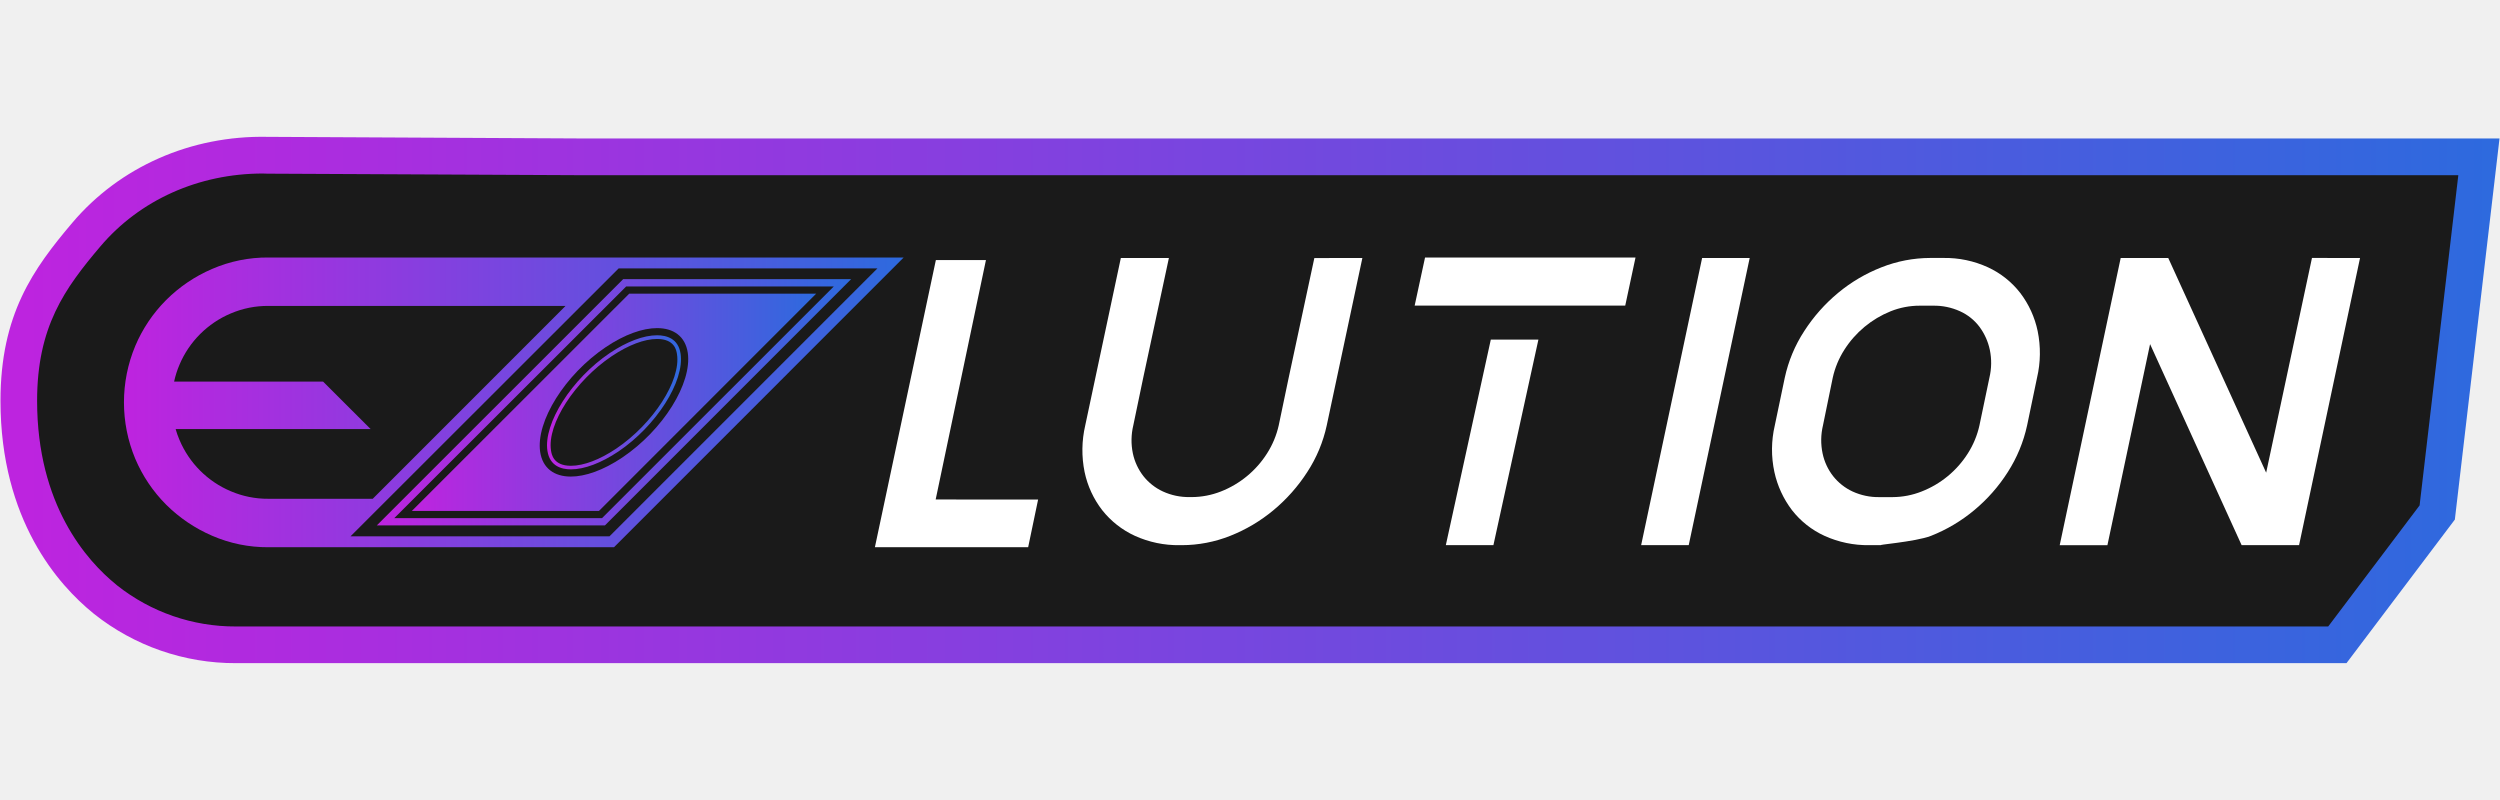
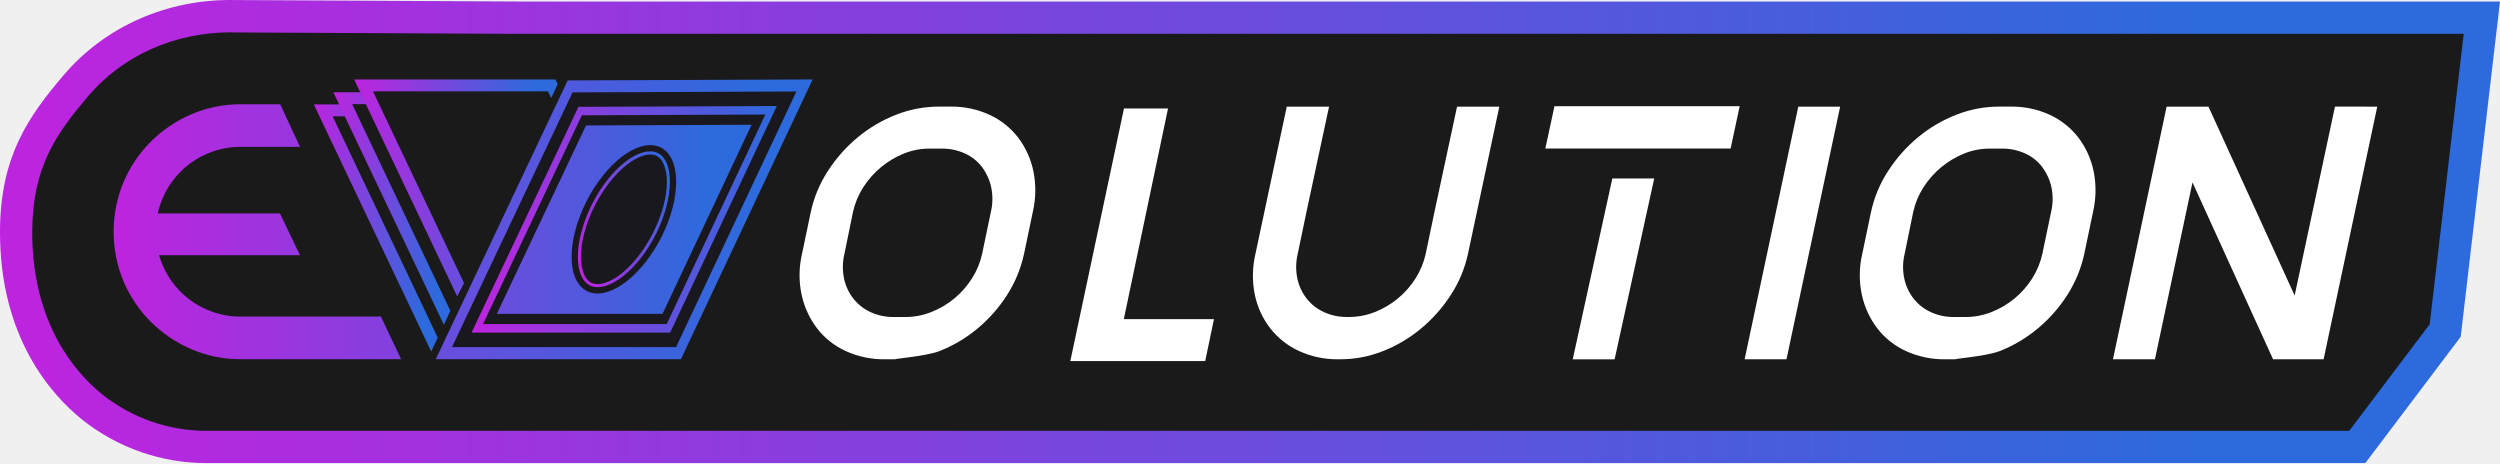
- <svg xmlns="http://www.w3.org/2000/svg" width="200" height="64" viewBox="0 0 304 64">
+ <svg xmlns="http://www.w3.org/2000/svg" viewBox="0 0 1257.959 233">
  <defs>
-     <linearGradient id="linear0" x1="0" x2="1106.58" y1="116.5" y2="116.5" gradientTransform="matrix(.27462 0 0 .27468 .058 0)" gradientUnits="userSpaceOnUse">
-       <stop offset=".01" style="stop-color:#bd24df;stop-opacity:1" />
-       <stop offset="1" style="stop-color:#2d6ade;stop-opacity:1" />
+     <style>
+       .cls-1{fill:#1a1a1a;fill-rule:evenodd}
+       .cls-2{fill:url(#linear-gradient-1)}
+       .cls-3{fill:#ffffff}
+       .cls-4{fill:url(#linear-gradient-2)}
+       .cls-5{fill:url(#linear-gradient-3)}
+       .cls-6{fill:#1a181f}
+       .cls-7{fill:url(#linear-gradient-4)}
+       .cls-8{fill:url(#linear-gradient-5)}
+       .cls-9{fill:url(#linear-gradient-6)}
+       .cls-10{fill:url(#linear-gradient-7)}
+       .cls-11{fill:url(#linear-gradient-8)}
+       .cls-12{fill:url(#linear-gradient-9)}
+       .cls-13{opacity:0.48}
+     </style>
+     <linearGradient id="linear-gradient-1" x1="-0.01" y1="116.524" x2="1106.57" y2="116.524" gradientUnits="userSpaceOnUse">
+       <stop offset="0.01" stop-color="#bd24df" />
+       <stop offset="1" stop-color="#2d6ade" />
    </linearGradient>
-     <linearGradient id="linear1" x1="242.01" x2="301.33" y1="117.54" y2="117.54" gradientTransform="matrix(.27462 0 0 .27468 .058 0)" gradientUnits="userSpaceOnUse">
-       <stop offset=".01" style="stop-color:#bd24df;stop-opacity:1" />
-       <stop offset="1" style="stop-color:#2d6ade;stop-opacity:1" />
+     <linearGradient id="linear-gradient-2" x1="57.164" y1="116.602" x2="402.414" y2="116.602" gradientUnits="userSpaceOnUse">
+       <stop offset="0.01" stop-color="#bd24df" />
+       <stop offset="1" stop-color="#2d6ade" />
    </linearGradient>
-     <linearGradient id="linear2" x1="54.68" x2="399.93" y1="117.54" y2="117.54" gradientTransform="matrix(.27462 0 0 .27468 .058 0)" gradientUnits="userSpaceOnUse">
-       <stop offset=".01" style="stop-color:#bd24df;stop-opacity:1" />
-       <stop offset="1" style="stop-color:#2d6ade;stop-opacity:1" />
+     <linearGradient id="linear-gradient-3" x1="-0.784" y1="110.352" x2="378.109" y2="110.352" gradientUnits="userSpaceOnUse">
+       <stop offset="0.01" stop-color="#bd24df" />
+       <stop offset="1" stop-color="#2d6ade" />
    </linearGradient>
-     <linearGradient id="linear3" x1="166.66" x2="376.7" y1="117.53" y2="117.53" gradientTransform="matrix(.27462 0 0 .27468 .058 0)" gradientUnits="userSpaceOnUse">
-       <stop offset=".01" style="stop-color:#bd24df;stop-opacity:1" />
-       <stop offset="1" style="stop-color:#2d6ade;stop-opacity:1" />
+     <linearGradient id="linear-gradient-4" x1="237.293" y1="110.352" x2="390.902" y2="110.352" gradientUnits="userSpaceOnUse">
+       <stop offset="0.01" stop-color="#bd24df" />
+       <stop offset="1" stop-color="#2d6ade" />
    </linearGradient>
-     <linearGradient id="linear4" x1="182.14" x2="361.21" y1="117.53" y2="117.53" gradientTransform="matrix(.27462 0 0 .27468 .058 0)" gradientUnits="userSpaceOnUse">
-       <stop offset=".01" style="stop-color:#bd24df;stop-opacity:1" />
-       <stop offset="1" style="stop-color:#2d6ade;stop-opacity:1" />
+     <linearGradient id="linear-gradient-5" x1="101.272" y1="110.352" x2="357.357" y2="110.352" gradientUnits="userSpaceOnUse">
+       <stop offset="0.01" stop-color="#bd24df" />
+       <stop offset="1" stop-color="#2d6ade" />
+     </linearGradient>
+     <linearGradient id="linear-gradient-6" x1="286.168" y1="119.185" x2="341.704" y2="101.514" gradientUnits="userSpaceOnUse">
+       <stop offset="0.01" stop-color="#bd24df" />
+       <stop offset="1" stop-color="#2d6ade" />
+     </linearGradient>
+     <linearGradient id="linear-gradient-7" x1="157.89" y1="114.695" x2="212.756" y2="114.695" gradientUnits="userSpaceOnUse">
+       <stop offset="0.01" stop-color="#bd24df" />
+       <stop offset="1" stop-color="#2d6ade" />
+     </linearGradient>
+     <linearGradient id="linear-gradient-8" x1="167.726" y1="104.907" x2="219.53" y2="104.907" gradientUnits="userSpaceOnUse">
+       <stop offset="0.01" stop-color="#bd24df" />
+       <stop offset="1" stop-color="#2d6ade" />
+     </linearGradient>
+     <linearGradient id="linear-gradient-9" x1="178.185" y1="94.564" x2="268.31" y2="94.564" gradientUnits="userSpaceOnUse">
+       <stop offset="0.01" stop-color="#bd24df" />
+       <stop offset="1" stop-color="#2d6ade" />
    </linearGradient>
  </defs>
-   <g id="surface1">
-     <path d="M126.008 2.434h175.426l-5.067 43.242L284.22 61.77l-261.457-.067c-2.934.067-10.043-5.523-10.043-5.523-4.633-3.473-10.438-10.332-10.438-22 .008-9.239 3.977-17.672 8.211-22.293 5.73-6.239 13.586-9.785 21.543-9.653l39.117.196Zm0 0" style="stroke:none;fill-rule:evenodd;fill:#1a1a1a;fill-opacity:1" />
-     <path d="M285.332 64H28.692a27.57 27.57 0 0 1-17.266-5.996l-.106-.09C7.11 54.5.06 46.605.06 32.098c0-10.493 3.96-16.016 8.742-21.66C14.57 3.637 23.223-.187 32.527 0l38.856.2H303.94l-5.43 46.34ZM31.961 4.46c-7.8 0-14.969 3.216-19.758 8.868-4.355 5.133-7.691 9.774-7.691 18.774 0 12.656 6.02 19.433 9.613 22.343l.113.098a23.1 23.1 0 0 0 14.453 4.996H283.11l11.114-14.723 4.707-40.148H71.37l-38.894-.191Zm0 0" style="stroke:none;fill-rule:nonzero;fill:url(#linear0)" />
-     <path d="m126.234 44.105-1.21 5.797h-18.637l7.414-34.918h6.09l-6.114 29.114Zm39.43-29.371-4.332 20.356a16.9 16.9 0 0 1-2.367 5.668 20.4 20.4 0 0 1-4.106 4.637 19.3 19.3 0 0 1-5.265 3.125 16 16 0 0 1-5.895 1.132h-.25a12.7 12.7 0 0 1-5.441-1.132 10.8 10.8 0 0 1-3.98-3.125 11.4 11.4 0 0 1-2.141-4.637 13.3 13.3 0 0 1 .078-5.668l4.328-20.356h5.844l-3.121 14.559-1.207 5.793a7.8 7.8 0 0 0-.055 3.398 6.8 6.8 0 0 0 1.285 2.774 6.5 6.5 0 0 0 2.367 1.863c1.02.469 2.13.7 3.25.684h.254a9.8 9.8 0 0 0 3.55-.68 11.7 11.7 0 0 0 5.618-4.637 10.7 10.7 0 0 0 1.414-3.398l1.211-5.793 3.121-14.559Zm33.215-.062-1.25 5.848h-25.606l1.262-5.848Zm-11.809 9.984-5.472 24.996h-5.786l5.47-24.996Zm25.692-9.922-7.414 34.918h-5.786l7.415-34.918Zm34.941 14.563-1.207 5.793a17.3 17.3 0 0 1-2.344 5.668 19.9 19.9 0 0 1-4.082 4.637 19.2 19.2 0 0 1-5.261 3.125c-1.922.753-7.192 1.132-5.895 1.132h-1.613a12.7 12.7 0 0 1-5.438-1.132 10.6 10.6 0 0 1-3.957-3.125 11.8 11.8 0 0 1-2.14-4.637 12.9 12.9 0 0 1 .05-5.668l1.211-5.793a16.9 16.9 0 0 1 2.368-5.676 20.4 20.4 0 0 1 4.105-4.637 19.2 19.2 0 0 1 5.29-3.12 16.2 16.2 0 0 1 5.917-1.137h1.61a12.5 12.5 0 0 1 5.417 1.136 10.6 10.6 0 0 1 3.93 3.121 11.56 11.56 0 0 1 2.117 4.637c.383 1.875.36 3.813-.078 5.676M240.7 35.09l1.211-5.793a7.8 7.8 0 0 0 .05-3.402 7.2 7.2 0 0 0-1.26-2.797 6.1 6.1 0 0 0-2.368-1.891 7.6 7.6 0 0 0-3.273-.676h-1.61a9.5 9.5 0 0 0-3.539.676 11.98 11.98 0 0 0-5.64 4.688 10.5 10.5 0 0 0-1.41 3.402l-1.188 5.793a7.75 7.75 0 0 0-.047 3.402 6.7 6.7 0 0 0 1.285 2.77 6.5 6.5 0 0 0 2.367 1.867c1.016.465 2.13.7 3.246.68h1.614a9.7 9.7 0 0 0 3.535-.684 11.68 11.68 0 0 0 5.621-4.637 10.6 10.6 0 0 0 1.406-3.398m22.96-20.356 15.926 34.918h-7.004l-11.133-24.449-5.187 24.45h-5.801l7.414-34.919Zm23.32 0-7.414 34.918-4.02-8.726 5.59-26.2Zm0 0" style="stroke:none;fill-rule:nonzero;fill:#fff;fill-opacity:1" />
-     <path d="M69.422 40.434c1.648 0 3.687-.774 5.77-2.168 4.605-3.106 8.074-8.543 7.566-11.899-.274-1.847-1.703-2.238-2.852-2.238-1.644 0-3.687.77-5.765 2.168-4.606 3.105-8.079 8.55-7.575 11.883.282 1.86 1.707 2.254 2.856 2.254m4.969-13.762c2.004-1.348 3.96-2.094 5.515-2.094 2.14 0 2.352 1.406 2.418 1.867.485 3.192-2.902 8.438-7.383 11.461C72.937 39.254 70.977 40 69.421 40c-2.136 0-2.35-1.406-2.421-1.871-.484-3.2 2.902-8.441 7.39-11.457m0 0" style="stroke:none;fill-rule:nonzero;fill:url(#linear1)" />
-     <path d="M32.633 14.672a16.9 16.9 0 0 0-6.848 1.394 17.9 17.9 0 0 0-5.586 3.782 17.6 17.6 0 0 0-3.754 5.586 17.8 17.8 0 0 0 0 13.707 17.6 17.6 0 0 0 3.754 5.582 18.1 18.1 0 0 0 5.586 3.78 16.9 16.9 0 0 0 6.848 1.4h42.031l35.223-35.231ZM28.07 43.098a11.7 11.7 0 0 1-6.246-6.246q-.275-.646-.469-1.32h23.711l-5.78-5.77H21.171q.23-1.056.652-2.047a11.72 11.72 0 0 1 6.246-6.242 11.4 11.4 0 0 1 4.563-.914h36.14L45.324 44.012H32.633a11.4 11.4 0 0 1-4.563-.914m46.047 5.476H42.625L75.23 15.996h31.465Zm0 0" style="stroke:none;fill-rule:nonzero;fill:url(#linear2)" />
-     <path d="M75.777 17.305 45.824 47.246h27.739l29.933-29.941Zm-2.574 29.062H47.941l28.204-28.176h25.246Zm0 0" style="stroke:none;fill-rule:nonzero;fill:url(#linear3)" />
-     <path d="m72.832 45.492 26.41-26.418H76.508l-26.43 26.418Zm.824-19.918c2.301-1.55 4.496-2.316 6.25-2.316 2.008 0 3.426 1.008 3.727 2.992.547 3.707-3.004 9.414-7.965 12.746-2.305 1.55-4.504 2.316-6.254 2.316-2.012 0-3.43-1.007-3.73-2.996-.543-3.707 3.027-9.41 7.972-12.742m0 0" style="stroke:none;fill-rule:nonzero;fill:url(#linear4)" />
+   <g id="Capa_2">
+     <g id="Capa_1">
+       <path d="M610.019 8.884 L1248.829 8.884 L1230.379 166.314 L1186.139 224.904 L82.67 224.664 C71.99 224.904 46.09 204.554 46.09 204.554 C29.23 191.904 8.09 166.944 8.09 124.464 C8.11 90.824 22.57 60.124 37.99 43.294 C58.85 20.594 87.46 7.674 116.43 8.164 L258.88 8.864 Z" class="cls-1" />
+       <path d="M1190.189 233.024 L104.26 233.024 C81.431 233.107 59.255 225.407 41.39 211.194 L41 210.874 C25.67 198.434 0 169.694 0 116.874 C-0.01 78.684 14.41 58.574 31.83 38.024 C52.83 13.264 84.34 -0.656 118.23 0.024 L259.71 0.754 L1257.959 0.754 L1238.189 169.454 Z M116.16 16.264 C87.76 16.264 61.66 27.964 44.21 48.544 C28.36 67.234 16.21 84.134 16.21 116.894 C16.21 162.974 38.13 187.644 51.21 198.244 L51.63 198.594 C66.6 210.456 85.16 216.871 104.26 216.784 L1182.099 216.784 L1222.569 163.184 L1239.699 17.024 L609.969 17.024 L259.67 17.024 L118.04 16.324 Z" class="cls-2" />
+       <polygon points="610.849,160.594 606.439,181.694 538.569,181.694 565.569,54.574 587.739,54.574 565.489,160.574" class="cls-3" />
+       <path d="M754.429 53.664 L738.649 127.774 C737.057 135.122 734.136 142.117 730.029 148.414 C725.934 154.766 720.892 160.455 715.079 165.284 C709.34 170.08 702.868 173.923 695.909 176.664 C689.081 179.385 681.799 180.783 674.449 180.784 L673.529 180.784 C666.702 180.894 659.936 179.486 653.719 176.664 C648.053 174.076 643.086 170.175 639.229 165.284 C635.377 160.329 632.709 154.558 631.429 148.414 C630.031 141.594 630.127 134.553 631.709 127.774 L647.479 53.664 L668.759 53.664 L657.389 106.664 L652.989 127.754 C652.015 131.816 651.95 136.044 652.799 140.134 C653.574 143.809 655.174 147.259 657.479 150.224 C659.78 153.132 662.733 155.458 666.099 157.014 C669.808 158.713 673.85 159.56 677.929 159.494 L678.849 159.494 C683.276 159.491 687.663 158.653 691.779 157.024 C700.223 153.72 707.391 147.806 712.239 140.144 C714.659 136.351 716.398 132.165 717.379 127.774 L721.789 106.684 L733.159 53.684 Z" class="cls-3" />
+       <path d="M875.379 53.434 L870.819 74.724 L777.589 74.724 L782.179 53.434 Z M832.379 89.794 L812.449 180.794 L791.379 180.794 L811.299 89.794 Z" class="cls-3" />
+       <polygon points="925.929,53.664 898.929,180.784 877.869,180.784 904.869,53.664" class="cls-3" />
+       <path d="M1053.169 106.684 L1048.769 127.774 C1047.178 135.107 1044.289 142.097 1040.239 148.414 C1036.194 154.777 1031.18 160.469 1025.379 165.284 C1019.64 170.08 1013.168 173.923 1006.209 176.664 C999.209 179.414 980.029 180.784 984.749 180.784 L978.879 180.784 C972.052 180.894 965.286 179.486 959.069 176.664 C953.42 174.09 948.479 170.186 944.669 165.284 C940.864 160.3 938.201 154.541 936.869 148.414 C935.401 141.605 935.462 134.556 937.049 127.774 L941.459 106.684 C943.044 99.328 945.966 92.325 950.079 86.024 C954.174 79.669 959.215 73.976 965.029 69.144 C970.794 64.341 977.298 60.501 984.289 57.774 C991.149 55.056 998.46 53.654 1005.839 53.644 L1011.709 53.644 C1018.508 53.531 1025.246 54.942 1031.429 57.774 C1037.04 60.365 1041.947 64.264 1045.739 69.144 C1049.538 74.124 1052.172 79.892 1053.449 86.024 C1054.85 92.85 1054.754 99.898 1053.169 106.684 Z M1027.669 127.774 L1032.079 106.684 C1033.045 102.617 1033.106 98.387 1032.259 94.294 C1031.474 90.612 1029.909 87.14 1027.669 84.114 C1025.416 81.136 1022.452 78.771 1019.049 77.234 C1015.306 75.544 1011.236 74.701 1007.129 74.764 L1001.259 74.764 C996.847 74.756 992.475 75.594 988.379 77.234 C979.916 80.637 972.731 86.602 967.829 94.294 C965.402 98.089 963.665 102.284 962.699 106.684 L958.379 127.774 C957.403 131.836 957.341 136.065 958.199 140.154 C958.965 143.832 960.566 147.284 962.879 150.244 C965.178 153.154 968.131 155.481 971.499 157.034 C975.208 158.734 979.25 159.581 983.329 159.514 L989.199 159.514 C993.61 159.498 997.979 158.653 1002.079 157.024 C1010.523 153.72 1017.691 147.806 1022.539 140.144 C1024.955 136.35 1026.691 132.164 1027.669 127.774 Z" class="cls-3" />
+       <path d="M519.68 106.684 L515.28 127.774 C513.689 135.107 510.8 142.097 506.75 148.414 C502.705 154.777 497.691 160.469 491.89 165.284 C486.151 170.08 479.679 173.923 472.72 176.664 C465.72 179.414 446.54 180.784 451.26 180.784 L445.39 180.784 C438.563 180.894 431.797 179.486 425.58 176.664 C419.931 174.09 414.99 170.186 411.18 165.284 C407.375 160.3 404.712 154.541 403.38 148.414 C401.912 141.605 401.973 134.556 403.56 127.774 L407.97 106.684 C409.555 99.328 412.477 92.325 416.59 86.024 C420.685 79.669 425.726 73.976 431.54 69.144 C437.305 64.341 443.809 60.501 450.8 57.774 C457.66 55.056 464.971 53.654 472.35 53.644 L478.22 53.644 C485.019 53.531 491.757 54.942 497.94 57.774 C503.551 60.365 508.458 64.264 512.25 69.144 C516.049 74.124 518.683 79.892 519.96 86.024 C521.361 92.85 521.265 99.898 519.68 106.684 Z M494.18 127.774 L498.59 106.684 C499.556 102.617 499.617 98.387 498.77 94.294 C497.985 90.612 496.42 87.14 494.18 84.114 C491.927 81.136 488.963 78.771 485.56 77.234 C481.817 75.544 477.747 74.701 473.64 74.764 L467.77 74.764 C463.358 74.756 458.986 75.594 454.89 77.234 C446.427 80.637 439.242 86.602 434.34 94.294 C431.913 98.089 430.176 102.284 429.21 106.684 L424.89 127.774 C423.914 131.836 423.852 136.065 424.71 140.154 C425.476 143.832 427.077 147.284 429.39 150.244 C431.689 153.154 434.642 155.481 438.01 157.034 C441.719 158.734 445.761 159.581 449.84 159.514 L455.71 159.514 C460.121 159.498 464.49 158.653 468.59 157.024 C477.034 153.72 484.202 147.806 489.05 140.144 C491.466 136.35 493.202 132.164 494.18 127.774 Z" class="cls-3" />
+       <path d="M1111.269 53.664 L1169.269 180.784 L1143.769 180.784 L1103.229 91.784 L1084.329 180.784 L1063.209 180.784 L1090.209 53.664 Z M1196.199 53.664 L1169.199 180.784 L1154.559 149.024 L1174.919 53.634 Z" class="cls-3" />
+     </g>
+     <path d="M191.671 159.292 L121.104 159.292 C115.394 159.338 109.736 158.204 104.484 155.962 C94.222 151.647 86.059 143.484 81.744 133.222 C81.078 131.656 80.51 130.049 80.044 128.412 L150.961 128.412 L140.881 107.412 L79.374 107.412 C79.93 104.86 80.724 102.366 81.744 99.962 C86.068 89.711 94.229 81.557 104.484 77.242 C109.735 74.996 115.393 73.859 121.104 73.902 L150.961 73.902 L140.999 52.472 L121.104 52.472 C112.528 52.415 104.034 54.145 96.164 57.552 C88.577 60.815 81.679 65.488 75.834 71.322 C70.01 77.157 65.365 84.059 62.154 91.652 C55.501 107.62 55.501 125.584 62.154 141.552 C65.365 149.145 70.01 156.047 75.834 161.882 C81.684 167.71 88.581 172.382 96.164 175.652 C104.034 179.059 112.528 180.789 121.104 180.732 L201.834 180.732 Z" class="cls-4" />
+     <g>
+       <g>
+         <g>
+           <path d="M219.265 180.731 L342.64 180.731 L408.904 39.973 L285.655 40.469 Z" class="cls-5" />
+         </g>
+         <path d="M227.431 174.67 L340.181 174.67 L400.738 46.034 L288.103 46.487 Z" class="cls-6" />
+         <path d="M237.293 167.35 L337.211 167.35 L390.876 53.354 L291.06 53.756 Z" class="cls-7" />
+         <path d="M243.06 163.069 L335.474 163.069 L385.109 57.634 L292.79 58.006 Z" class="cls-6" />
+         <path d="M249.998 157.92 L333.385 157.92 L378.171 62.784 L294.87 63.12 Z" class="cls-8" />
+         <g>
+           <path d="M303.219 88.562 C309.385 80.785 316.043 75.79 322.026 73.886 C328.869 71.709 334.794 73.608 337.968 80.052 C343.859 92.085 337.934 115.395 324.64 132.131 C318.468 139.92 311.8 144.918 305.836 146.815 C298.974 148.999 293.047 147.091 289.872 140.647 C283.997 128.598 289.984 105.289 303.219 88.562 Z" class="cls-6" />
+           <path d="M304.908 143.801 C310.525 142.014 316.635 137.173 322.218 130.159 C334.549 114.575 340.488 92.282 335.119 81.402 C332.178 75.399 326.883 75.609 322.97 76.854 C317.353 78.641 311.221 83.479 305.66 90.497 C293.332 106.09 287.402 128.411 292.729 139.222 C295.7 145.257 300.995 145.046 304.908 143.801 Z M306.92 91.508 C312.282 84.74 318.16 80.076 323.459 78.39 C330.752 76.069 332.998 80.633 333.723 82.134 C338.832 92.489 332.978 114.044 320.976 129.204 C315.614 135.972 309.736 140.636 304.437 142.322 C297.144 144.643 294.898 140.079 294.154 138.583 C289.027 128.204 294.893 106.655 306.92 91.508 Z" class="cls-9" />
+         </g>
+       </g>
+       <g>
+         <path d="M216.972 176.854 L157.89 52.524 L172.644 52.524 L174.948 58.524 L167.382 58.524 L220.262 169.903 Z" class="cls-10" />
+         <path d="M184.747 52.41 L177.219 52.41 L226.617 156.414 L223.344 163.392 L167.727 46.41 L181.255 46.41 Z" class="cls-11" />
+         <path d="M277.35 49.294 L275.747 45.973 L187.678 45.973 L233.491 142.43 L230.038 149.144 L178.186 39.973 L279.464 39.973 L280.64 42.337 Z" class="cls-12" />
+         <g>
+           <g class="cls-13" />
+           <g />
+         </g>
+       </g>
+     </g>
  </g>
</svg>
